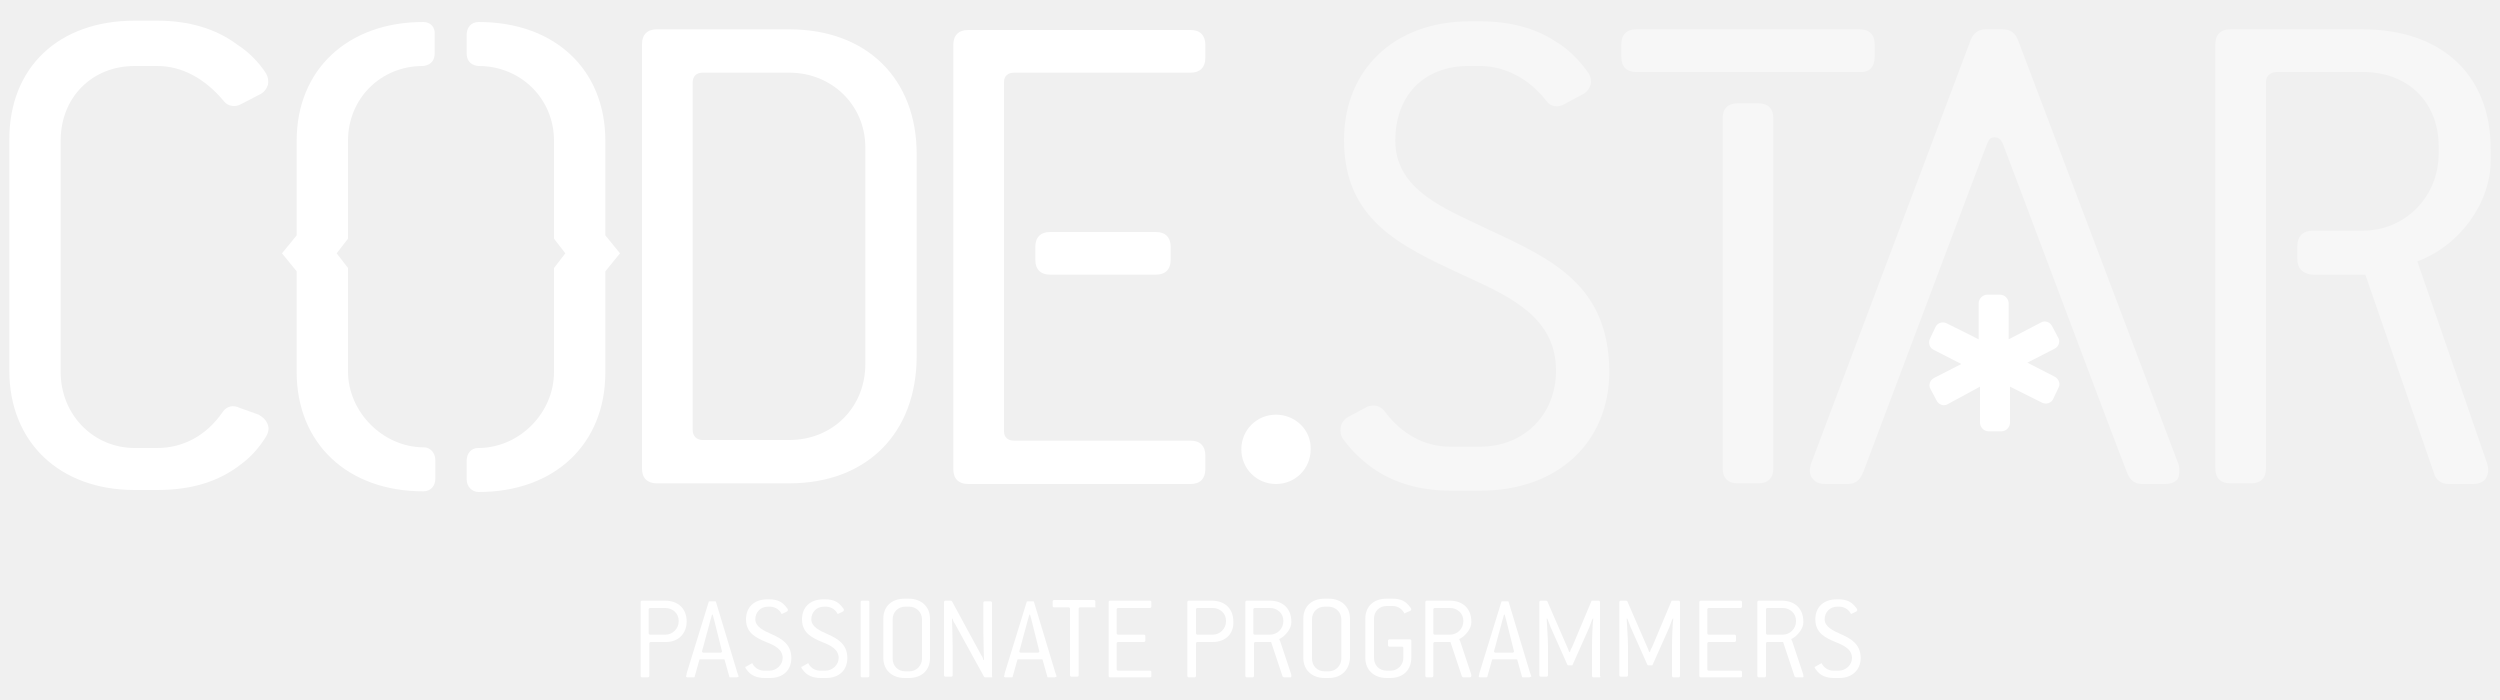
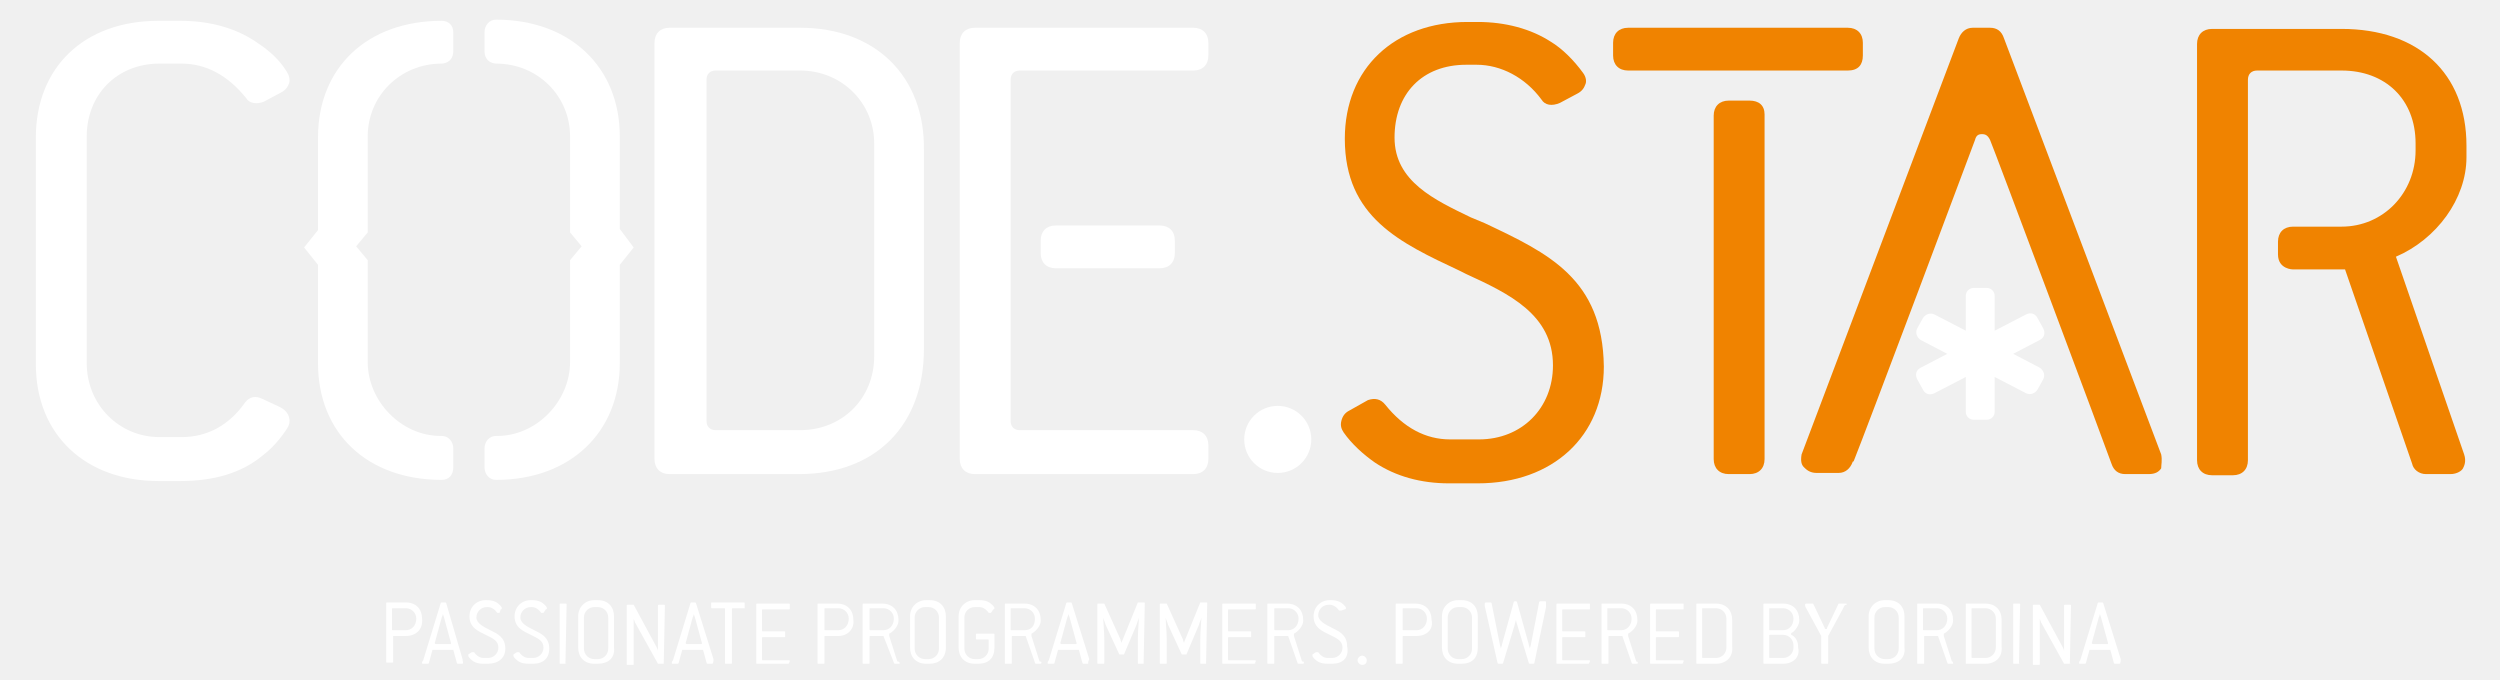
- <svg xmlns="http://www.w3.org/2000/svg" version="1.1" id="Layer_1" x="0px" y="0px" viewBox="0 0 375 105" style="enable-background:new 0 0 375 105;" xml:space="preserve">
+ <svg xmlns="http://www.w3.org/2000/svg" version="1.1" id="Layer_1" x="0px" y="0px" viewBox="0 0 216.2 58.8" style="enable-background:new 0 0 216.2 58.8;" xml:space="preserve">
  <style type="text/css">
- 	.st0{fill:#ffffff;}
- 	.st1{opacity:0.45;fill:#ffffff;}
+ 	.st0{fill:#FFFFFF;}
+ 	.st1{fill:#F08300;}
	.st2{opacity:0.45;}
+ 	.st3{fill:#FFFFFF;}
</style>
  <g>
    <g>
-       <path class="st0" d="M99.9,96.3h-2.3c-0.1,0-0.2,0.1-0.2,0.2v4.9c0,0.1-0.1,0.2-0.2,0.2h-0.9c-0.1,0-0.2-0.1-0.2-0.2V90.3    c0-0.1,0.1-0.2,0.2-0.2h3.5c1.9,0,3.2,1.2,3.2,3.1C103,95,101.8,96.3,99.9,96.3z M101.8,93.1c0-1.1-0.9-1.9-2-1.9h-2.3    c-0.1,0-0.2,0.1-0.2,0.2V95c0,0.1,0.1,0.2,0.2,0.2h2.3c1.1,0,2-0.9,2-2V93.1z" />
-       <path class="st0" d="M110.5,101.6h-0.9c-0.1,0-0.2,0-0.2-0.1l-0.7-2.5c0-0.1-0.1-0.1-0.2-0.1h-3.4c-0.1,0-0.2,0-0.2,0.1l-0.7,2.5    c0,0.1-0.1,0.1-0.2,0.1h-0.9c-0.1,0-0.2-0.1-0.2-0.1c0-0.1,0.1-0.3,0.1-0.5l3.3-10.7c0-0.1,0.1-0.1,0.2-0.1h0.7    c0.1,0,0.2,0,0.2,0.1l3.2,10.6c0.1,0.3,0.2,0.5,0.2,0.6C110.7,101.5,110.7,101.6,110.5,101.6z M107.1,92.9c0-0.1-0.2-0.6-0.2-0.7    h-0.1c0,0.1-0.2,0.6-0.2,0.7l-1.3,4.8c0,0.1,0.1,0.2,0.2,0.2h2.6c0.1,0,0.2-0.1,0.2-0.2L107.1,92.9z" />
-       <path class="st0" d="M115.5,101.7h-0.8c-1.2,0-2-0.4-2.5-1c-0.2-0.2-0.4-0.5-0.4-0.6c0-0.1,0-0.1,0.1-0.1l0.7-0.4    c0.1,0,0.1-0.1,0.2-0.1c0.1,0,0.1,0,0.1,0.1c0.4,0.7,1.1,1,1.7,1h0.8c1.1,0,2-0.9,2-1.9c0-1.3-1.2-1.9-2.5-2.4    c-1.4-0.6-3-1.3-3-3.4c0-1.8,1.2-3,3.2-3h0.3c1.2,0,1.9,0.4,2.4,1c0.2,0.2,0.4,0.5,0.4,0.6c0,0.1-0.1,0.1-0.1,0.2l-0.6,0.3    c-0.1,0-0.2,0.1-0.2,0.1c-0.1,0-0.1,0-0.1-0.1c-0.4-0.7-1.1-1-1.7-1h-0.3c-1.1,0-1.9,0.8-1.9,1.9c0,1.1,1.2,1.7,2.6,2.3    c1.3,0.6,2.8,1.4,2.8,3.5C118.7,100.5,117.5,101.7,115.5,101.7z" />
-       <path class="st0" d="M123.9,101.7h-0.8c-1.2,0-2-0.4-2.5-1c-0.2-0.2-0.4-0.5-0.4-0.6c0-0.1,0-0.1,0.1-0.1l0.7-0.4    c0.1,0,0.1-0.1,0.2-0.1s0.1,0,0.1,0.1c0.4,0.7,1.1,1,1.7,1h0.8c1.1,0,2-0.9,2-1.9c0-1.3-1.2-1.9-2.5-2.4c-1.4-0.6-3-1.3-3-3.4    c0-1.8,1.2-3,3.2-3h0.3c1.2,0,1.9,0.4,2.4,1c0.2,0.2,0.4,0.5,0.4,0.6c0,0.1-0.1,0.1-0.1,0.2l-0.6,0.3c-0.1,0-0.2,0.1-0.2,0.1    s-0.1,0-0.1-0.1c-0.4-0.7-1.1-1-1.7-1h-0.3c-1.1,0-1.9,0.8-1.9,1.9c0,1.1,1.2,1.7,2.6,2.3c1.3,0.6,2.8,1.4,2.8,3.5    C127.1,100.5,125.9,101.7,123.9,101.7z" />
-       <path class="st0" d="M130.2,101.6h-0.9c-0.1,0-0.2-0.1-0.2-0.2V90.3c0-0.1,0.1-0.2,0.2-0.2h0.9c0.1,0,0.2,0.1,0.2,0.2v11.1    C130.4,101.5,130.3,101.6,130.2,101.6z" />
-       <path class="st0" d="M136.3,101.7h-0.6c-1.9,0-3.2-1.2-3.2-3v-5.9c0-1.8,1.2-3,3.2-3h0.6c1.9,0,3.2,1.2,3.2,3v5.9    C139.5,100.5,138.3,101.7,136.3,101.7z M138.3,92.9c0-1.1-0.9-1.9-1.9-1.9h-0.6c-1.1,0-1.9,0.8-1.9,1.9v5.9c0,1.1,0.8,1.9,1.9,1.9    h0.6c1.1,0,1.9-0.9,1.9-1.9V92.9z" />
-       <path class="st0" d="M148.7,101.6h-0.9c-0.1,0-0.1,0-0.2-0.1l-4.4-8c-0.1-0.1-0.3-0.5-0.3-0.7l-0.1,0c0,0.4,0.1,2.8,0.1,4.2v4.3    c0,0.1-0.1,0.2-0.2,0.2h-0.9c-0.1,0-0.2-0.1-0.2-0.2V90.3c0-0.1,0.1-0.2,0.2-0.2h0.8c0.1,0,0.1,0,0.2,0.1l4.4,8.1    c0.1,0.1,0.3,0.5,0.3,0.7l0.1,0c0-0.4-0.1-2.8-0.1-4.2v-4.4c0-0.1,0.1-0.2,0.2-0.2h0.9c0.1,0,0.2,0.1,0.2,0.2v11.1    C148.9,101.5,148.9,101.6,148.7,101.6z" />
-       <path class="st0" d="M158.2,101.6h-0.9c-0.1,0-0.2,0-0.2-0.1l-0.7-2.5c0-0.1-0.1-0.1-0.2-0.1h-3.4c-0.1,0-0.2,0-0.2,0.1l-0.7,2.5    c0,0.1-0.1,0.1-0.2,0.1h-0.9c-0.1,0-0.2-0.1-0.2-0.1c0-0.1,0.1-0.3,0.1-0.5l3.3-10.7c0-0.1,0.1-0.1,0.2-0.1h0.7    c0.1,0,0.2,0,0.2,0.1l3.2,10.6c0.1,0.3,0.2,0.5,0.2,0.6C158.4,101.5,158.3,101.6,158.2,101.6z M154.7,92.9c0-0.1-0.2-0.6-0.2-0.7    h-0.1c0,0.1-0.2,0.6-0.2,0.7l-1.3,4.8c0,0.1,0.1,0.2,0.2,0.2h2.6c0.1,0,0.2-0.1,0.2-0.2L154.7,92.9z" />
-       <path class="st0" d="M164.2,91.1H162c-0.1,0-0.2,0.1-0.2,0.2v10c0,0.1-0.1,0.2-0.2,0.2h-0.9c-0.1,0-0.2-0.1-0.2-0.2v-10    c0-0.1-0.1-0.2-0.2-0.2h-2.2c-0.1,0-0.2-0.1-0.2-0.2v-0.7c0-0.1,0.1-0.2,0.2-0.2h6c0.1,0,0.2,0.1,0.2,0.2V91    C164.4,91.1,164.4,91.1,164.2,91.1z" />
-       <path class="st0" d="M172.5,101.6h-6c-0.1,0-0.2-0.1-0.2-0.2V90.3c0-0.1,0.1-0.2,0.2-0.2h6c0.1,0,0.2,0.1,0.2,0.2V91    c0,0.1-0.1,0.2-0.2,0.2h-4.8c-0.1,0-0.2,0.1-0.2,0.2V95c0,0.1,0.1,0.2,0.2,0.2h3.9c0.1,0,0.2,0.1,0.2,0.2v0.7    c0,0.1-0.1,0.2-0.2,0.2h-3.9c-0.1,0-0.2,0.1-0.2,0.2v3.9c0,0.1,0.1,0.2,0.2,0.2h4.8c0.1,0,0.2,0.1,0.2,0.2v0.7    C172.7,101.5,172.6,101.6,172.5,101.6z" />
-       <path class="st0" d="M181.9,96.3h-2.3c-0.1,0-0.2,0.1-0.2,0.2v4.9c0,0.1-0.1,0.2-0.2,0.2h-0.9c-0.1,0-0.2-0.1-0.2-0.2V90.3    c0-0.1,0.1-0.2,0.2-0.2h3.5c1.9,0,3.2,1.2,3.2,3.1C185.1,95,183.9,96.3,181.9,96.3z M183.9,93.1c0-1.1-0.9-1.9-2-1.9h-2.3    c-0.1,0-0.2,0.1-0.2,0.2V95c0,0.1,0.1,0.2,0.2,0.2h2.3c1.1,0,2-0.9,2-2V93.1z" />
-       <path class="st0" d="M193.6,101.6h-1c-0.1,0-0.1-0.1-0.2-0.1l-1.7-5.1c0-0.1-0.1-0.1-0.1-0.1h-2.3c-0.1,0-0.2,0.1-0.2,0.2v4.9    c0,0.1-0.1,0.2-0.2,0.2H187c-0.1,0-0.2-0.1-0.2-0.2V90.3c0-0.1,0.1-0.2,0.2-0.2h3.5c1.9,0,3.2,1.2,3.2,3.1v0.2    c0,0.9-0.9,2-1.7,2.4c-0.1,0-0.1,0.1-0.1,0.1c0,0.1,0,0.1,0.1,0.2l1.6,4.8c0.1,0.2,0.1,0.4,0.1,0.5    C193.7,101.5,193.7,101.6,193.6,101.6z M192.5,93.1c0-1.1-0.9-1.9-2-1.9h-2.3c-0.1,0-0.2,0.1-0.2,0.2V95c0,0.1,0.1,0.2,0.2,0.2    h2.3c1.1,0,2-0.9,2-2V93.1z" />
-       <path class="st0" d="M199.3,101.7h-0.6c-1.9,0-3.2-1.2-3.2-3v-5.9c0-1.8,1.2-3,3.2-3h0.6c1.9,0,3.2,1.2,3.2,3v5.9    C202.4,100.5,201.2,101.7,199.3,101.7z M201.2,92.9c0-1.1-0.9-1.9-1.9-1.9h-0.6c-1.1,0-1.9,0.8-1.9,1.9v5.9c0,1.1,0.8,1.9,1.9,1.9    h0.6c1.1,0,1.9-0.9,1.9-1.9V92.9z" />
-       <path class="st0" d="M208.5,101.7H208c-1.9,0-3.2-1.2-3.2-3v-5.9c0-1.8,1.2-3,3.2-3h0.9c1.2,0,1.9,0.4,2.4,1    c0.2,0.2,0.4,0.5,0.4,0.6c0,0.1-0.1,0.1-0.1,0.2l-0.7,0.3c-0.1,0-0.1,0.1-0.2,0.1c-0.1,0-0.1,0-0.1-0.1c-0.4-0.7-1.1-1-1.7-1H208    c-1.1,0-1.9,0.8-1.9,1.9v5.9c0,1.1,0.8,1.9,1.9,1.9h0.6c1.1,0,1.9-0.9,1.9-1.9v-1.5c0-0.1-0.1-0.2-0.2-0.2h-1.9    c-0.1,0-0.2-0.1-0.2-0.2v-0.7c0-0.1,0.1-0.2,0.2-0.2h3.1c0.1,0,0.2,0.1,0.2,0.2v2.5C211.7,100.5,210.5,101.7,208.5,101.7z" />
-       <path class="st0" d="M220.5,101.6h-1c-0.1,0-0.1-0.1-0.2-0.1l-1.7-5.1c0-0.1-0.1-0.1-0.1-0.1h-2.3c-0.1,0-0.2,0.1-0.2,0.2v4.9    c0,0.1-0.1,0.2-0.2,0.2H214c-0.1,0-0.2-0.1-0.2-0.2V90.3c0-0.1,0.1-0.2,0.2-0.2h3.5c1.9,0,3.2,1.2,3.2,3.1v0.2    c0,0.9-0.9,2-1.7,2.4c-0.1,0-0.1,0.1-0.1,0.1c0,0.1,0,0.1,0.1,0.2l1.6,4.8c0.1,0.2,0.1,0.4,0.1,0.5    C220.7,101.5,220.6,101.6,220.5,101.6z M219.5,93.1c0-1.1-0.9-1.9-2-1.9h-2.3c-0.1,0-0.2,0.1-0.2,0.2V95c0,0.1,0.1,0.2,0.2,0.2    h2.3c1.1,0,2-0.9,2-2V93.1z" />
-       <path class="st0" d="M229.4,101.6h-0.9c-0.1,0-0.2,0-0.2-0.1l-0.7-2.5c0-0.1-0.1-0.1-0.2-0.1h-3.4c-0.1,0-0.2,0-0.2,0.1l-0.7,2.5    c0,0.1-0.1,0.1-0.2,0.1h-0.9c-0.1,0-0.2-0.1-0.2-0.1c0-0.1,0.1-0.3,0.1-0.5l3.3-10.7c0-0.1,0.1-0.1,0.2-0.1h0.7    c0.1,0,0.2,0,0.2,0.1l3.2,10.6c0.1,0.3,0.2,0.5,0.2,0.6C229.6,101.5,229.5,101.6,229.4,101.6z M225.9,92.9c0-0.1-0.2-0.6-0.2-0.7    h-0.1c0,0.1-0.2,0.6-0.2,0.7l-1.3,4.8c0,0.1,0.1,0.2,0.2,0.2h2.6c0.1,0,0.2-0.1,0.2-0.2L225.9,92.9z" />
-       <path class="st0" d="M239.9,101.6h-0.9c-0.1,0-0.2-0.1-0.2-0.2V97c0-1.4,0.1-3.8,0.2-4.2l-0.1,0c-0.1,0.1-0.4,1.1-0.5,1.3    l-2.5,5.6c0,0.1-0.1,0.1-0.2,0.1h-0.4c-0.1,0-0.1,0-0.2-0.1l-2.5-5.6c-0.1-0.2-0.4-1.1-0.5-1.3l-0.1,0c0,0.4,0.2,2.8,0.2,4.2v4.3    c0,0.1-0.1,0.2-0.2,0.2h-0.9c-0.1,0-0.2-0.1-0.2-0.2V90.3c0-0.1,0.1-0.2,0.2-0.2h0.8c0.1,0,0.1,0,0.2,0.1l3,6.9    c0.1,0.1,0.2,0.6,0.3,0.7h0.1c0-0.1,0.2-0.6,0.3-0.7l2.9-6.9c0-0.1,0.1-0.1,0.2-0.1h0.9c0.1,0,0.2,0.1,0.2,0.2v11.1    C240.1,101.5,240.1,101.6,239.9,101.6z" />
-       <path class="st0" d="M251.8,101.6H251c-0.1,0-0.2-0.1-0.2-0.2V97c0-1.4,0.1-3.8,0.2-4.2l-0.1,0c-0.1,0.1-0.4,1.1-0.5,1.3l-2.5,5.6    c0,0.1-0.1,0.1-0.2,0.1h-0.4c-0.1,0-0.1,0-0.2-0.1l-2.5-5.6c-0.1-0.2-0.4-1.1-0.5-1.3l-0.1,0c0,0.4,0.2,2.8,0.2,4.2v4.3    c0,0.1-0.1,0.2-0.2,0.2h-0.9c-0.1,0-0.2-0.1-0.2-0.2V90.3c0-0.1,0.1-0.2,0.2-0.2h0.8c0.1,0,0.1,0,0.2,0.1l3,6.9    c0.1,0.1,0.2,0.6,0.3,0.7h0.1c0-0.1,0.2-0.6,0.3-0.7l2.9-6.9c0-0.1,0.1-0.1,0.2-0.1h0.9c0.1,0,0.2,0.1,0.2,0.2v11.1    C252,101.5,251.9,101.6,251.8,101.6z" />
-       <path class="st0" d="M261.1,101.6h-6c-0.1,0-0.2-0.1-0.2-0.2V90.3c0-0.1,0.1-0.2,0.2-0.2h6c0.1,0,0.2,0.1,0.2,0.2V91    c0,0.1-0.1,0.2-0.2,0.2h-4.8c-0.1,0-0.2,0.1-0.2,0.2V95c0,0.1,0.1,0.2,0.2,0.2h3.9c0.1,0,0.2,0.1,0.2,0.2v0.7    c0,0.1-0.1,0.2-0.2,0.2h-3.9c-0.1,0-0.2,0.1-0.2,0.2v3.9c0,0.1,0.1,0.2,0.2,0.2h4.8c0.1,0,0.2,0.1,0.2,0.2v0.7    C261.3,101.5,261.2,101.6,261.1,101.6z" />
-       <path class="st0" d="M270.4,101.6h-1c-0.1,0-0.1-0.1-0.2-0.1l-1.7-5.1c0-0.1-0.1-0.1-0.1-0.1h-2.3c-0.1,0-0.2,0.1-0.2,0.2v4.9    c0,0.1-0.1,0.2-0.2,0.2h-0.9c-0.1,0-0.2-0.1-0.2-0.2V90.3c0-0.1,0.1-0.2,0.2-0.2h3.5c1.9,0,3.2,1.2,3.2,3.1v0.2    c0,0.9-0.9,2-1.7,2.4c-0.1,0-0.1,0.1-0.1,0.1c0,0.1,0,0.1,0.1,0.2l1.6,4.8c0.1,0.2,0.1,0.4,0.1,0.5    C270.6,101.5,270.5,101.6,270.4,101.6z M269.4,93.1c0-1.1-0.9-1.9-2-1.9h-2.3c-0.1,0-0.2,0.1-0.2,0.2V95c0,0.1,0.1,0.2,0.2,0.2    h2.3c1.1,0,2-0.9,2-2V93.1z" />
-       <path class="st0" d="M275.9,101.7h-0.8c-1.2,0-2-0.4-2.5-1c-0.2-0.2-0.4-0.5-0.4-0.6c0-0.1,0-0.1,0.1-0.1l0.7-0.4    c0.1,0,0.1-0.1,0.2-0.1s0.1,0,0.1,0.1c0.4,0.7,1.1,1,1.7,1h0.8c1.1,0,2-0.9,2-1.9c0-1.3-1.2-1.9-2.5-2.4c-1.4-0.6-3-1.3-3-3.4    c0-1.8,1.2-3,3.2-3h0.3c1.2,0,1.9,0.4,2.4,1c0.2,0.2,0.4,0.5,0.4,0.6c0,0.1-0.1,0.1-0.1,0.2l-0.6,0.3c-0.1,0-0.2,0.1-0.2,0.1    s-0.1,0-0.1-0.1c-0.4-0.7-1.1-1-1.7-1h-0.3c-1.1,0-1.9,0.8-1.9,1.9c0,1.1,1.2,1.7,2.6,2.3c1.3,0.6,2.8,1.4,2.8,3.5    C279.1,100.5,277.8,101.7,275.9,101.7z" />
+       <circle class="st0" cx="110.5" cy="38" r="2.9" />
+       <path class="st0" d="M176.4,31.8l-2.3-1.2l2.3-1.2c0.4-0.2,0.5-0.6,0.3-1l-0.5-0.9c-0.2-0.4-0.6-0.5-1-0.3l-2.7,1.4v-3    c0-0.4-0.3-0.7-0.7-0.7h-1.1c-0.4,0-0.7,0.3-0.7,0.7v3l-2.7-1.4c-0.4-0.2-0.8,0-1,0.3l-0.5,0.9c-0.2,0.4,0,0.8,0.3,1l2.3,1.2    l-2.3,1.2c-0.4,0.2-0.5,0.6-0.3,1l0.5,0.9c0.2,0.4,0.6,0.5,1,0.3l2.7-1.4v3c0,0.4,0.3,0.7,0.7,0.7h1.1c0.4,0,0.7-0.3,0.7-0.7v-3    l2.7,1.4c0.4,0.2,0.8,0,1-0.3l0.5-0.9C176.9,32.4,176.7,32,176.4,31.8z" />
+       <path class="st0" d="M13.8,5.5h1.9c2.1,0,4,1,5.6,3c0.3,0.5,1,0.5,1.5,0.3L24.3,8c0.4-0.2,0.6-0.5,0.7-0.8c0.1-0.3,0-0.7-0.2-1    c-0.6-1-1.5-1.8-2.4-2.4c-1.8-1.3-4.1-2-6.8-2h-1.9c-6.4,0-10.6,4-10.6,10.1v19.6c0,6.1,4.3,10.1,10.6,10.1h1.9    c2.9,0,5.3-0.7,7.1-2.2c0.8-0.6,1.5-1.4,2.1-2.3c0.2-0.3,0.3-0.6,0.2-1c-0.1-0.4-0.4-0.7-0.8-0.9l-1.5-0.7    c-0.6-0.3-1.1-0.2-1.5,0.3c-1.4,2-3.3,3-5.5,3h-1.9c-3.5,0-6.3-2.8-6.3-6.4V11.8C7.5,8.2,10.1,5.5,13.8,5.5z" />
+       <path class="st1" d="M151.3,8.7h-1.8c-0.8,0-1.3,0.5-1.3,1.3v29.7c0,0.8,0.5,1.3,1.3,1.3h1.8c0.8,0,1.3-0.5,1.3-1.3V9.9    C152.6,9.1,152.1,8.7,151.3,8.7z" />
+       <path class="st1" d="M161.1,4.8V3.7c0-0.8-0.5-1.3-1.3-1.3h-19c-0.8,0-1.3,0.5-1.3,1.3v1.1c0,0.8,0.5,1.3,1.3,1.3h19    C160.7,6.1,161.1,5.6,161.1,4.8z" />
+       <path class="st0" d="M91.3,19.5c-0.8,0-1.3,0.5-1.3,1.3v1.1c0,0.8,0.5,1.3,1.3,1.3h9c0.8,0,1.3-0.5,1.3-1.3v-1.1    c0-0.8-0.5-1.3-1.3-1.3H91.3z" />
+       <path class="st1" d="M128.4,19.3l-1.2-0.5c-3.1-1.5-6.6-3.1-6.6-6.9c0-3.8,2.4-6.3,6.2-6.3h0.9c2.1,0,4.2,1.1,5.6,3    c0.3,0.5,0.9,0.6,1.6,0.3l1.5-0.8c0.4-0.2,0.6-0.5,0.7-0.8c0.1-0.2,0.1-0.6-0.2-1c-0.8-1.1-1.8-2.1-2.8-2.7    c-1.7-1.1-3.9-1.7-6.3-1.7h-0.9c-6.3,0-10.6,4-10.6,10.1c0,6.8,4.8,9,9.9,11.4l0.6,0.3c3.7,1.7,7.5,3.5,7.5,7.9    c0,3.7-2.7,6.4-6.4,6.4h-2.5c-2.1,0-4-1-5.6-3c-0.4-0.5-0.9-0.6-1.5-0.4l-1.6,0.9c-0.4,0.2-0.6,0.5-0.7,0.9c-0.1,0.4,0,0.7,0.2,1    c0.7,1,1.7,1.9,2.7,2.6c1.8,1.2,4,1.8,6.4,1.8h2.5c6.5,0,10.9-4.1,10.9-10.1C138.6,24.1,133.9,21.9,128.4,19.3z" />
+       <path class="st0" d="M69.2,2.4H57.9c-0.8,0-1.3,0.5-1.3,1.3v36c0,0.8,0.5,1.3,1.3,1.3h11.2c6.6,0,10.8-4.2,10.8-10.8V13    C80,6.6,75.7,2.4,69.2,2.4z M75.6,30.8c0,3.7-2.8,6.4-6.4,6.4h-7.3c-0.5,0-0.8-0.3-0.8-0.8V6.9c0-0.5,0.3-0.8,0.8-0.8h7.3    c3.6,0,6.4,2.8,6.4,6.3V30.8z" />
+       <path class="st0" d="M88.2,6.1h15c0.8,0,1.3-0.5,1.3-1.3V3.7c0-0.8-0.5-1.3-1.3-1.3H84.3c-0.8,0-1.3,0.5-1.3,1.3v36    c0,0.8,0.5,1.3,1.3,1.3h18.9c0.8,0,1.3-0.5,1.3-1.3v-1.2c0-0.8-0.5-1.3-1.3-1.3h-15c-0.5,0-0.8-0.3-0.8-0.8V6.9    C87.4,6.4,87.7,6.1,88.2,6.1z" />
+       <path class="st1" d="M213.3,13.6v-1c0-6.3-4.2-10.1-10.8-10.1h-11.2c-0.8,0-1.3,0.5-1.3,1.3v36c0,0.8,0.5,1.3,1.3,1.3h1.8    c0.8,0,1.3-0.5,1.3-1.3V6.9c0-0.5,0.3-0.8,0.8-0.8h7.3c3.8,0,6.4,2.5,6.4,6.3V13c0,3.7-2.8,6.6-6.4,6.6h-4.2    c-0.8,0-1.3,0.5-1.3,1.3v1.1c0,1.3,1.3,1.3,1.3,1.3h4.5l5.8,16.8c0.1,0.5,0.6,0.9,1.2,0.9h2.1c0.6,0,1-0.3,1.1-0.5    c0.1-0.2,0.3-0.6,0.1-1.2l-5.9-17.1C210.7,20.7,213.3,17.2,213.3,13.6z" />
+       <g>
+         <path class="st1" d="M186.9,39.3L186.9,39.3l-13.6-36c-0.2-0.6-0.6-0.9-1.2-0.9h-1.5c-0.6,0-1,0.4-1.2,0.9l-13.6,36l0,0     c-0.1,0.6,0,0.9,0.2,1.1c0.2,0.2,0.5,0.5,1.1,0.5h1.9c0.6,0,1-0.4,1.2-0.9c0,0,0-0.1,0.1-0.1c0.9-2.2,10.4-27.5,10.5-27.8     c0.1-0.4,0.3-0.5,0.6-0.5s0.5,0.1,0.7,0.5c0.2,0.4,10.2,27.1,10.5,28c0.2,0.6,0.6,0.9,1.2,0.9h2c0.6,0,0.9-0.2,1.1-0.5     C186.9,40.2,187,39.8,186.9,39.3z" />
+       </g>
+       <g>
+         <path class="st0" d="M38.2,1.8L38.2,1.8c-6.4,0-10.7,4-10.7,10.1v8l-1.2,1.5l1.2,1.5v8.5c0,6.1,4.3,10.1,10.7,10.1     c0.6,0,1-0.4,1-1.1v-1.6c0-0.6-0.4-1.1-1-1.1h-0.1c-3.4,0-6.3-3-6.3-6.4v-8.8l-1-1.2l1-1.2v-8.3c0-3.5,2.8-6.3,6.4-6.3     c0,0,0,0,0,0c0,0,1,0,1-1.1V2.8C39.2,2.2,38.8,1.8,38.2,1.8z" />
+         <path class="st0" d="M53.6,19.8v-8c0-6-4.3-10.1-10.7-10.1h0c-0.6,0-1,0.5-1,1.1v1.6c0,1.1,1,1.1,1,1.1c0,0,0,0,0,0     c3.6,0,6.4,2.8,6.4,6.3v8.3l1,1.2l-1,1.2v8.8c0,3.4-2.9,6.4-6.3,6.4h-0.1c-0.6,0-1,0.5-1,1.1v1.6c0,0.6,0.4,1.1,1,1.1     c6.4,0,10.7-4.1,10.7-10.1v-8.5l1.2-1.5L53.6,19.8z" />
+       </g>
    </g>
    <g>
-       <path class="st0" d="M191.4,62.2c-2.9,0-5.2,2.3-5.2,5.2c0,2.9,2.3,5.2,5.2,5.2s5.2-2.3,5.2-5.2C196.7,64.5,194.3,62.2,191.4,62.2    z" />
-       <path class="st0" d="M308.2,56.5l-4.1-2.1l4.1-2.1c0.6-0.3,0.9-1.1,0.5-1.7l-0.9-1.7c-0.3-0.6-1.1-0.9-1.7-0.5l-4.8,2.5v-5.4    c0-0.7-0.6-1.3-1.3-1.3h-1.9c-0.7,0-1.3,0.6-1.3,1.3v5.4l-4.8-2.4c-0.6-0.3-1.4-0.1-1.7,0.6l-0.8,1.7c-0.3,0.6-0.1,1.4,0.6,1.7    l4.1,2.1l-4.1,2.1c-0.6,0.3-0.9,1.1-0.5,1.7l0.9,1.7c0.3,0.6,1.1,0.9,1.7,0.5L297,58v5.4c0,0.7,0.6,1.3,1.3,1.3h1.9    c0.7,0,1.3-0.6,1.3-1.3V58l4.8,2.4c0.6,0.3,1.4,0.1,1.7-0.6l0.8-1.7C309.1,57.6,308.8,56.8,308.2,56.5z" />
-       <path class="st0" d="M20.2,9.9h3.4c3.6,0,7.1,1.8,10,5.3c0.6,0.8,1.8,0.9,2.6,0.4l2.7-1.4c0.7-0.3,1.1-0.9,1.3-1.5    c0.1-0.6,0-1.2-0.3-1.7c-1.1-1.7-2.6-3.2-4.3-4.3c-3.2-2.4-7.3-3.6-12-3.6h-3.4c-11.4,0-18.8,7-18.8,17.8v34.7    c0,10.7,7.5,17.9,18.8,17.9h3.4c5.2,0,9.3-1.3,12.6-3.9c1.5-1.1,2.7-2.5,3.7-4.1c0.3-0.5,0.5-1.1,0.3-1.7    c-0.2-0.7-0.7-1.2-1.4-1.6L36,61.2c-1-0.5-2-0.3-2.6,0.6c-2.4,3.5-5.9,5.4-9.8,5.4h-3.4c-6.2,0-11.1-5-11.1-11.4V21.1    C9.1,14.6,13.8,9.9,20.2,9.9z" />
-       <path class="st1" d="M263.8,15.5h-3.2c-1.4,0-2.2,0.8-2.2,2.2v52.6c0,1.4,0.8,2.2,2.2,2.2h3.2c1.4,0,2.2-0.8,2.2-2.2V17.7    C266,16.3,265.2,15.5,263.8,15.5z" />
-       <path class="st1" d="M281.2,8.6v-2c0-1.4-0.8-2.2-2.2-2.2h-33.6c-1.4,0-2.2,0.8-2.2,2.2v2c0,1.4,0.8,2.2,2.2,2.2H279    C280.4,10.9,281.2,10,281.2,8.6z" />
-       <path class="st0" d="M157.5,34.8c-1.4,0-2.2,0.8-2.2,2.2v2c0,1.4,0.8,2.2,2.2,2.2h15.9c1.4,0,2.2-0.8,2.2-2.2v-2    c0-1.4-0.8-2.2-2.2-2.2H157.5z" />
-       <path class="st1" d="M223.2,34.4l-2.1-1c-5.5-2.6-11.8-5.5-11.8-12.3c0-6.8,4.3-11.2,11-11.2h1.7c3.8,0,7.5,2,10,5.3    c0.6,0.8,1.7,1,2.7,0.4l2.6-1.4c0.7-0.3,1.1-0.9,1.3-1.5c0.1-0.4,0.1-1-0.3-1.7c-1.4-2-3.1-3.7-5-4.8c-3-2-6.9-3-11.2-3h-1.7    c-11.2,0-18.8,7.2-18.8,17.8c0,12,8.5,15.9,17.5,20.1l1.1,0.5c6.5,3,13.2,6.1,13.2,14c0,6.6-4.8,11.4-11.4,11.4h-4.5    c-3.7,0-7.2-1.8-9.8-5.3c-0.6-0.8-1.6-1.1-2.6-0.7l-2.8,1.5c-0.6,0.3-1.1,0.9-1.2,1.6c-0.1,0.6,0,1.3,0.4,1.8    c1.3,1.8,2.9,3.3,4.8,4.6c3.2,2.1,7,3.1,11.3,3.1h4.5c11.5,0,19.3-7.2,19.3-17.9C241.3,42.8,232.9,38.9,223.2,34.4z" />
-       <path class="st0" d="M118.4,4.4H98.5c-1.4,0-2.2,0.8-2.2,2.2v63.7c0,1.4,0.8,2.2,2.2,2.2h19.9c11.6,0,19.1-7.5,19.1-19.1V23.1    C137.5,11.8,130,4.4,118.4,4.4z M129.8,54.6c0,6.5-4.9,11.4-11.4,11.4h-13c-0.9,0-1.5-0.6-1.5-1.5V12.4c0-0.9,0.5-1.5,1.5-1.5h13    c6.4,0,11.4,4.9,11.4,11.2V54.6z" />
-       <path class="st0" d="M152.1,10.9h26.5c1.4,0,2.2-0.8,2.2-2.2v-2c0-1.4-0.8-2.2-2.2-2.2h-33.4c-1.4,0-2.2,0.8-2.2,2.2v63.7    c0,1.4,0.8,2.2,2.2,2.2h33.4c1.4,0,2.2-0.8,2.2-2.2v-2.1c0-1.4-0.8-2.2-2.2-2.2h-26.5c-0.9,0-1.5-0.5-1.5-1.4V12.3    C150.6,11.4,151.2,10.9,152.1,10.9z" />
-       <path class="st1" d="M373.6,24.1v-1.8c0-11.1-7.4-17.9-19.2-17.9h-19.9c-1.4,0-2.2,0.8-2.2,2.2v63.7c0,1.4,0.8,2.2,2.2,2.2h3.2    c1.4,0,2.2-0.8,2.2-2.2v-58c0-0.9,0.6-1.4,1.5-1.5h13c6.8,0,11.4,4.5,11.4,11.2v1c0,6.5-5,11.6-11.4,11.6h-7.5    c-1.4,0-2.3,0.8-2.3,2.3v2c0,2.3,2.3,2.3,2.3,2.3h7.9L365.1,71c0.2,0.9,1.1,1.6,2.1,1.6h3.8c1.1,0,1.7-0.5,1.9-0.9    c0.2-0.3,0.5-1,0.2-2.1l-10.5-30.4C368.9,36.9,373.6,30.5,373.6,24.1z" />
-       <g class="st2">
-         <path class="st0" d="M326.8,69.7L326.8,69.7L302.7,6c-0.4-1-1.1-1.6-2.2-1.6h-2.7c-1.1,0-1.8,0.6-2.2,1.6l-24,63.7l0,0.1     c-0.3,1,0,1.7,0.3,2c0.3,0.4,0.8,0.8,1.9,0.8h3.4c1.1,0,1.8-0.6,2.2-1.6c0,0,0-0.1,0.1-0.2c1.5-3.9,18.3-48.7,18.6-49.3     c0.3-0.7,0.5-0.9,1.1-0.9c0.6,0,0.9,0.3,1.2,0.9c0.3,0.7,18,47.9,18.7,49.5c0.4,1,1.1,1.6,2.2,1.6h3.5c1,0,1.6-0.4,1.9-0.8     C326.9,71.3,327,70.6,326.8,69.7z" />
-       </g>
      <g>
-         <path id="paren1" class="st0" d="M63.5,3.3L63.5,3.3c-11.4,0-19,7.2-19,17.8v14.2L42.3,38l2.2,2.7v15.1c0,10.7,7.6,17.9,19,17.9     c1.1,0,1.8-0.8,1.8-1.9v-2.8c0-1.1-0.8-1.9-1.7-1.9h-0.2c-6-0.1-11.2-5.3-11.2-11.4V40.2L50.5,38l1.7-2.2V21.1     c0-6.3,4.9-11.2,11.2-11.2c0,0,0,0,0,0s1.8,0,1.8-1.9V5.2C65.3,4.1,64.6,3.3,63.5,3.3z" />
-         <path id="paren2" class="st0" d="M90.8,35.3V21.1c0-10.7-7.6-17.8-19-17.8h0c-1.1,0-1.8,0.8-1.8,1.9V8c0,1.9,1.8,1.9,1.8,1.9c0,0,0,0,0,0     c6.3,0,11.3,4.9,11.3,11.2v14.7l1.7,2.2l-1.7,2.2v15.6c0,6.1-5.1,11.3-11.2,11.4h-0.2c-1,0-1.7,0.8-1.7,1.9v2.8     c0,1.1,0.8,1.9,1.8,1.9c11.4,0,19-7.2,19-17.9V40.7L93,38L90.8,35.3z" />
+         <path class="st3" d="M35.1,55h-1.1C34,55,34,55,34,55v2.2c0,0.1,0,0.1-0.1,0.1h-0.4c-0.1,0-0.1,0-0.1-0.1v-5c0-0.1,0-0.1,0.1-0.1     h1.6c0.9,0,1.4,0.6,1.4,1.4C36.6,54.4,36,55,35.1,55z M36,53.5c0-0.5-0.4-0.9-0.9-0.9h-1.1c-0.1,0-0.1,0-0.1,0.1v1.7     c0,0.1,0,0.1,0.1,0.1h1.1C35.6,54.5,36,54.1,36,53.5L36,53.5z" />
+         <path class="st3" d="M40,57.4h-0.4c0,0-0.1,0-0.1-0.1l-0.3-1.1c0,0,0,0-0.1,0h-1.6c0,0-0.1,0-0.1,0l-0.3,1.1c0,0,0,0.1-0.1,0.1     h-0.4c-0.1,0-0.1,0-0.1-0.1c0,0,0-0.1,0.1-0.2l1.5-4.9c0,0,0-0.1,0.1-0.1h0.3c0,0,0.1,0,0.1,0.1L40,57C40,57.2,40.1,57.3,40,57.4     C40.1,57.3,40,57.4,40,57.4z M38.4,53.4c0,0-0.1-0.3-0.1-0.3h0c0,0.1-0.1,0.3-0.1,0.3l-0.6,2.2c0,0,0,0.1,0.1,0.1h1.2     c0.1,0,0.1,0,0.1-0.1L38.4,53.4z" />
+         <path class="st3" d="M42.2,57.4h-0.4c-0.6,0-0.9-0.2-1.1-0.4c-0.1-0.1-0.2-0.2-0.2-0.3c0,0,0,0,0-0.1l0.3-0.2c0,0,0,0,0.1,0     c0,0,0,0,0.1,0c0.2,0.3,0.5,0.5,0.8,0.5h0.4c0.5,0,0.9-0.4,0.9-0.9c0-0.6-0.5-0.8-1.1-1.1c-0.6-0.3-1.4-0.6-1.4-1.6     c0-0.8,0.6-1.4,1.4-1.4h0.1c0.6,0,0.9,0.2,1.1,0.4c0.1,0.1,0.2,0.2,0.2,0.3c0,0,0,0.1-0.1,0.1L43.2,53c0,0-0.1,0-0.1,0     c0,0,0,0-0.1,0c-0.2-0.3-0.5-0.5-0.8-0.5h-0.1c-0.5,0-0.9,0.4-0.9,0.9c0,0.5,0.6,0.8,1.2,1.1c0.6,0.3,1.3,0.6,1.3,1.6     C43.7,56.9,43.1,57.4,42.2,57.4z" />
+         <path class="st3" d="M46.1,57.4h-0.4c-0.6,0-0.9-0.2-1.1-0.4c-0.1-0.1-0.2-0.2-0.2-0.3c0,0,0,0,0-0.1l0.3-0.2c0,0,0,0,0.1,0     c0,0,0,0,0.1,0c0.2,0.3,0.5,0.5,0.8,0.5h0.4c0.5,0,0.9-0.4,0.9-0.9c0-0.6-0.5-0.8-1.1-1.1c-0.6-0.3-1.4-0.6-1.4-1.6     c0-0.8,0.6-1.4,1.4-1.4h0.1c0.6,0,0.9,0.2,1.1,0.4c0.1,0.1,0.2,0.2,0.2,0.3c0,0,0,0.1-0.1,0.1L47,53c0,0-0.1,0-0.1,0     c0,0,0,0-0.1,0c-0.2-0.3-0.5-0.5-0.8-0.5h-0.1c-0.5,0-0.9,0.4-0.9,0.9c0,0.5,0.6,0.8,1.2,1.1c0.6,0.3,1.3,0.6,1.3,1.6     C47.5,56.9,47,57.4,46.1,57.4z" />
+         <path class="st3" d="M48.9,57.4h-0.4c-0.1,0-0.1,0-0.1-0.1v-5c0-0.1,0-0.1,0.1-0.1h0.4c0.1,0,0.1,0,0.1,0.1L48.9,57.4     C49,57.3,49,57.4,48.9,57.4z" />
+         <path class="st3" d="M51.7,57.4h-0.3c-0.9,0-1.4-0.6-1.4-1.4v-2.7c0-0.8,0.6-1.4,1.4-1.4h0.3c0.9,0,1.4,0.6,1.4,1.4v2.7     C53.2,56.9,52.6,57.4,51.7,57.4z M52.6,53.4c0-0.5-0.4-0.9-0.9-0.9h-0.3c-0.5,0-0.9,0.4-0.9,0.9v2.7c0,0.5,0.4,0.9,0.9,0.9h0.3     c0.5,0,0.9-0.4,0.9-0.9V53.4z" />
+         <path class="st3" d="M57.4,57.4H57c0,0-0.1,0-0.1,0l-2-3.6c0-0.1-0.1-0.2-0.1-0.3l0,0c0,0.2,0,1.3,0,1.9v2c0,0.1,0,0.1-0.1,0.1     h-0.4c-0.1,0-0.1,0-0.1-0.1v-5c0-0.1,0-0.1,0.1-0.1h0.4c0,0,0.1,0,0.1,0l2,3.7c0,0,0.1,0.2,0.1,0.3l0,0c0-0.2,0-1.3,0-1.9v-2     c0-0.1,0-0.1,0.1-0.1h0.4c0.1,0,0.1,0,0.1,0.1L57.4,57.4C57.4,57.3,57.4,57.4,57.4,57.4z" />
+         <path class="st3" d="M61.6,57.4h-0.4c0,0-0.1,0-0.1-0.1l-0.3-1.1c0,0,0,0-0.1,0h-1.6c0,0-0.1,0-0.1,0l-0.3,1.1c0,0,0,0.1-0.1,0.1     h-0.4c-0.1,0-0.1,0-0.1-0.1c0,0,0-0.1,0.1-0.2l1.5-4.9c0,0,0-0.1,0.1-0.1h0.3c0,0,0.1,0,0.1,0.1l1.5,4.8     C61.7,57.2,61.7,57.3,61.6,57.4C61.7,57.3,61.7,57.4,61.6,57.4z M60.1,53.4c0,0-0.1-0.3-0.1-0.3h0c0,0.1-0.1,0.3-0.1,0.3     l-0.6,2.2c0,0,0,0.1,0.1,0.1h1.2c0.1,0,0.1,0,0.1-0.1L60.1,53.4z" />
+         <path class="st3" d="M64.4,52.6h-1c-0.1,0-0.1,0-0.1,0.1v4.6c0,0.1,0,0.1-0.1,0.1h-0.4c-0.1,0-0.1,0-0.1-0.1v-4.6     c0-0.1,0-0.1-0.1-0.1h-1c-0.1,0-0.1,0-0.1-0.1v-0.3c0-0.1,0-0.1,0.1-0.1h2.7c0.1,0,0.1,0,0.1,0.1L64.4,52.6     C64.5,52.6,64.5,52.6,64.4,52.6z" />
+         <path class="st3" d="M68.2,57.4h-2.7c-0.1,0-0.1,0-0.1-0.1v-5c0-0.1,0-0.1,0.1-0.1h2.7c0.1,0,0.1,0,0.1,0.1v0.3     c0,0.1,0,0.1-0.1,0.1H66c-0.1,0-0.1,0-0.1,0.1v1.7c0,0.1,0,0.1,0.1,0.1h1.8c0.1,0,0.1,0,0.1,0.1v0.3c0,0.1,0,0.1-0.1,0.1H66     c-0.1,0-0.1,0-0.1,0.1v1.8c0,0.1,0,0.1,0.1,0.1h2.2c0.1,0,0.1,0,0.1,0.1L68.2,57.4C68.3,57.3,68.2,57.4,68.2,57.4z" />
+         <path class="st3" d="M72.5,55h-1.1c-0.1,0-0.1,0-0.1,0.1v2.2c0,0.1,0,0.1-0.1,0.1h-0.4c-0.1,0-0.1,0-0.1-0.1v-5     c0-0.1,0-0.1,0.1-0.1h1.6c0.9,0,1.4,0.6,1.4,1.4C73.9,54.4,73.3,55,72.5,55z M73.4,53.5c0-0.5-0.4-0.9-0.9-0.9h-1.1     c-0.1,0-0.1,0-0.1,0.1v1.7c0,0.1,0,0.1,0.1,0.1h1.1C73,54.5,73.4,54.1,73.4,53.5L73.4,53.5z" />
+         <path class="st3" d="M77.8,57.4h-0.4c0,0-0.1,0-0.1-0.1L76.4,55c0,0,0,0-0.1,0h-1c-0.1,0-0.1,0-0.1,0.1v2.2c0,0.1,0,0.1-0.1,0.1     h-0.4c-0.1,0-0.1,0-0.1-0.1v-5c0-0.1,0-0.1,0.1-0.1h1.6c0.9,0,1.4,0.6,1.4,1.4v0.1c0,0.4-0.4,0.9-0.8,1.1c0,0,0,0,0,0.1     s0,0.1,0,0.1l0.7,2.2C77.8,57.2,77.8,57.3,77.8,57.4C77.8,57.3,77.8,57.4,77.8,57.4z M77.3,53.5c0-0.5-0.4-0.9-0.9-0.9h-1.1     c-0.1,0-0.1,0-0.1,0.1v1.7c0,0.1,0,0.1,0.1,0.1h1.1C76.9,54.5,77.3,54.1,77.3,53.5L77.3,53.5z" />
+         <path class="st3" d="M80.4,57.4h-0.3c-0.9,0-1.4-0.6-1.4-1.4v-2.7c0-0.8,0.6-1.4,1.4-1.4h0.3c0.9,0,1.4,0.6,1.4,1.4v2.7     C81.8,56.9,81.2,57.4,80.4,57.4z M81.2,53.4c0-0.5-0.4-0.9-0.9-0.9h-0.3c-0.5,0-0.9,0.4-0.9,0.9v2.7c0,0.5,0.4,0.9,0.9,0.9h0.3     c0.5,0,0.9-0.4,0.9-0.9V53.4z" />
+         <path class="st3" d="M84.6,57.4h-0.3c-0.9,0-1.4-0.6-1.4-1.4v-2.7c0-0.8,0.6-1.4,1.4-1.4h0.4c0.6,0,0.9,0.2,1.1,0.4     c0.1,0.1,0.2,0.2,0.2,0.3c0,0,0,0.1-0.1,0.1L85.7,53c0,0-0.1,0-0.1,0c0,0,0,0-0.1,0c-0.2-0.3-0.5-0.5-0.8-0.5h-0.4     c-0.5,0-0.9,0.4-0.9,0.9v2.7c0,0.5,0.4,0.9,0.9,0.9h0.3c0.5,0,0.9-0.4,0.9-0.9v-0.7c0-0.1,0-0.1-0.1-0.1h-0.9     c-0.1,0-0.1,0-0.1-0.1v-0.3c0-0.1,0-0.1,0.1-0.1h1.4c0.1,0,0.1,0,0.1,0.1v1.1C86,56.9,85.5,57.4,84.6,57.4z" />
+         <path class="st3" d="M90,57.4h-0.4c0,0-0.1,0-0.1-0.1L88.7,55c0,0,0,0-0.1,0h-1c-0.1,0-0.1,0-0.1,0.1v2.2c0,0.1,0,0.1-0.1,0.1H87     c-0.1,0-0.1,0-0.1-0.1v-5c0-0.1,0-0.1,0.1-0.1h1.6c0.9,0,1.4,0.6,1.4,1.4v0.1c0,0.4-0.4,0.9-0.8,1.1c0,0,0,0,0,0.1s0,0.1,0,0.1     l0.7,2.2C90.1,57.2,90.1,57.3,90,57.4C90.1,57.3,90.1,57.4,90,57.4z M89.5,53.5c0-0.5-0.4-0.9-0.9-0.9h-1.1c-0.1,0-0.1,0-0.1,0.1     v1.7c0,0.1,0,0.1,0.1,0.1h1.1C89.2,54.5,89.5,54.1,89.5,53.5L89.5,53.5z" />
+         <path class="st3" d="M94.1,57.4h-0.4c0,0-0.1,0-0.1-0.1l-0.3-1.1c0,0,0,0-0.1,0h-1.6c0,0-0.1,0-0.1,0l-0.3,1.1c0,0,0,0.1-0.1,0.1     h-0.4c-0.1,0-0.1,0-0.1-0.1c0,0,0-0.1,0.1-0.2l1.5-4.9c0,0,0-0.1,0.1-0.1h0.3c0,0,0.1,0,0.1,0.1l1.5,4.8     C94.1,57.2,94.1,57.3,94.1,57.4C94.1,57.3,94.1,57.4,94.1,57.4z M92.5,53.4c0,0-0.1-0.3-0.1-0.3h0c0,0.1-0.1,0.3-0.1,0.3     l-0.6,2.2c0,0,0,0.1,0.1,0.1H93c0.1,0,0.1,0,0.1-0.1L92.5,53.4z" />
+         <path class="st3" d="M98.9,57.4h-0.4c-0.1,0-0.1,0-0.1-0.1v-2c0-0.7,0.1-1.7,0.1-1.9l0,0c0,0.1-0.2,0.5-0.2,0.6l-1.1,2.6     c0,0,0,0-0.1,0h-0.2c0,0-0.1,0-0.1,0L95.6,54c0-0.1-0.2-0.5-0.2-0.6l0,0c0,0.2,0.1,1.3,0.1,1.9v2c0,0.1,0,0.1-0.1,0.1H95     c-0.1,0-0.1,0-0.1-0.1v-5c0-0.1,0-0.1,0.1-0.1h0.4c0,0,0.1,0,0.1,0l1.4,3.1c0,0.1,0.1,0.3,0.1,0.3h0c0-0.1,0.1-0.3,0.1-0.3     l1.3-3.2c0,0,0,0,0.1,0h0.4c0.1,0,0.1,0,0.1,0.1L98.9,57.4C99,57.3,98.9,57.4,98.9,57.4z" />
+         <path class="st3" d="M104.3,57.4h-0.4c-0.1,0-0.1,0-0.1-0.1v-2c0-0.7,0.1-1.7,0.1-1.9l0,0c0,0.1-0.2,0.5-0.2,0.6l-1.1,2.6     c0,0,0,0-0.1,0h-0.2c0,0-0.1,0-0.1,0L101,54c0-0.1-0.2-0.5-0.2-0.6l0,0c0,0.2,0.1,1.3,0.1,1.9v2c0,0.1,0,0.1-0.1,0.1h-0.4     c-0.1,0-0.1,0-0.1-0.1v-5c0-0.1,0-0.1,0.1-0.1h0.4c0,0,0.1,0,0.1,0l1.4,3.1c0,0.1,0.1,0.3,0.1,0.3h0c0-0.1,0.1-0.3,0.1-0.3     l1.3-3.2c0,0,0,0,0.1,0h0.4c0.1,0,0.1,0,0.1,0.1L104.3,57.4C104.4,57.3,104.3,57.4,104.3,57.4z" />
+         <path class="st3" d="M108.5,57.4h-2.7c-0.1,0-0.1,0-0.1-0.1v-5c0-0.1,0-0.1,0.1-0.1h2.7c0.1,0,0.1,0,0.1,0.1v0.3     c0,0.1,0,0.1-0.1,0.1h-2.2c-0.1,0-0.1,0-0.1,0.1v1.7c0,0.1,0,0.1,0.1,0.1h1.8c0.1,0,0.1,0,0.1,0.1v0.3c0,0.1,0,0.1-0.1,0.1h-1.8     c-0.1,0-0.1,0-0.1,0.1v1.8c0,0.1,0,0.1,0.1,0.1h2.2c0.1,0,0.1,0,0.1,0.1L108.5,57.4C108.6,57.3,108.6,57.4,108.5,57.4z" />
+         <path class="st3" d="M112.7,57.4h-0.4c0,0-0.1,0-0.1-0.1l-0.8-2.3c0,0,0,0-0.1,0h-1c-0.1,0-0.1,0-0.1,0.1v2.2     c0,0.1,0,0.1-0.1,0.1h-0.4c-0.1,0-0.1,0-0.1-0.1v-5c0-0.1,0-0.1,0.1-0.1h1.6c0.9,0,1.4,0.6,1.4,1.4v0.1c0,0.4-0.4,0.9-0.8,1.1     c0,0,0,0,0,0.1s0,0.1,0,0.1l0.7,2.2C112.8,57.2,112.8,57.3,112.7,57.4C112.8,57.3,112.8,57.4,112.7,57.4z M112.3,53.5     c0-0.5-0.4-0.9-0.9-0.9h-1.1c-0.1,0-0.1,0-0.1,0.1v1.7c0,0.1,0,0.1,0.1,0.1h1.1C111.9,54.5,112.3,54.1,112.3,53.5L112.3,53.5z" />
+         <path class="st3" d="M115.2,57.4h-0.4c-0.6,0-0.9-0.2-1.1-0.4c-0.1-0.1-0.2-0.2-0.2-0.3c0,0,0,0,0-0.1l0.3-0.2c0,0,0,0,0.1,0     c0,0,0,0,0.1,0c0.2,0.3,0.5,0.5,0.8,0.5h0.4c0.5,0,0.9-0.4,0.9-0.9c0-0.6-0.5-0.8-1.1-1.1c-0.6-0.3-1.4-0.6-1.4-1.6     c0-0.8,0.6-1.4,1.4-1.4h0.1c0.6,0,0.9,0.2,1.1,0.4c0.1,0.1,0.2,0.2,0.2,0.3c0,0,0,0.1-0.1,0.1l-0.3,0.1c0,0-0.1,0-0.1,0     c0,0,0,0-0.1,0c-0.2-0.3-0.5-0.5-0.8-0.5h-0.1c-0.5,0-0.9,0.4-0.9,0.9c0,0.5,0.6,0.8,1.2,1.1c0.6,0.3,1.3,0.6,1.3,1.6     C116.7,56.9,116.1,57.4,115.2,57.4z" />
+         <path class="st3" d="M117.8,57.5c-0.2,0-0.4-0.2-0.4-0.4s0.2-0.4,0.4-0.4c0.2,0,0.4,0.2,0.4,0.4     C118.2,57.3,118.1,57.5,117.8,57.5z" />
+         <path class="st3" d="M122.5,55h-1.1c-0.1,0-0.1,0-0.1,0.1v2.2c0,0.1,0,0.1-0.1,0.1h-0.4c-0.1,0-0.1,0-0.1-0.1v-5     c0-0.1,0-0.1,0.1-0.1h1.6c0.9,0,1.4,0.6,1.4,1.4C124,54.4,123.4,55,122.5,55z M123.4,53.5c0-0.5-0.4-0.9-0.9-0.9h-1.1     c-0.1,0-0.1,0-0.1,0.1v1.7c0,0.1,0,0.1,0.1,0.1h1.1C123,54.5,123.4,54.1,123.4,53.5L123.4,53.5z" />
+         <path class="st3" d="M126.4,57.4h-0.3c-0.9,0-1.4-0.6-1.4-1.4v-2.7c0-0.8,0.6-1.4,1.4-1.4h0.3c0.9,0,1.4,0.6,1.4,1.4v2.7     C127.8,56.9,127.3,57.4,126.4,57.4z M127.3,53.4c0-0.5-0.4-0.9-0.9-0.9h-0.3c-0.5,0-0.9,0.4-0.9,0.9v2.7c0,0.5,0.4,0.9,0.9,0.9     h0.3c0.5,0,0.9-0.4,0.9-0.9V53.4z" />
+         <path class="st3" d="M133.7,52.5l-1,4.8c0,0,0,0.1-0.1,0.1h-0.3c0,0-0.1,0-0.1-0.1l-1-3.3c0,0-0.1-0.3-0.1-0.4h0     c0,0.1-0.1,0.3-0.1,0.4l-1,3.3c0,0,0,0.1-0.1,0.1h-0.3c0,0-0.1,0-0.1-0.1l-1.1-4.9c0-0.1,0-0.1,0-0.2c0,0,0-0.1,0.1-0.1h0.4     c0,0,0.1,0,0.1,0.1l0.7,3.5c0,0.1,0.1,0.3,0.1,0.4h0c0-0.1,0.1-0.3,0.1-0.4l1-3.6c0,0,0-0.1,0.1-0.1h0.1c0,0,0.1,0,0.1,0.1l1,3.6     c0,0.1,0.1,0.3,0.1,0.4h0c0-0.1,0.1-0.3,0.1-0.4l0.7-3.6c0,0,0-0.1,0.1-0.1h0.4c0.1,0,0.1,0,0.1,0.1     C133.7,52.3,133.7,52.4,133.7,52.5z" />
+         <path class="st3" d="M137.4,57.4h-2.7c-0.1,0-0.1,0-0.1-0.1v-5c0-0.1,0-0.1,0.1-0.1h2.7c0.1,0,0.1,0,0.1,0.1v0.3     c0,0.1,0,0.1-0.1,0.1h-2.2c-0.1,0-0.1,0-0.1,0.1v1.7c0,0.1,0,0.1,0.1,0.1h1.8c0.1,0,0.1,0,0.1,0.1v0.3c0,0.1,0,0.1-0.1,0.1h-1.8     c-0.1,0-0.1,0-0.1,0.1v1.8c0,0.1,0,0.1,0.1,0.1h2.2c0.1,0,0.1,0,0.1,0.1L137.4,57.4C137.4,57.3,137.4,57.4,137.4,57.4z" />
+         <path class="st3" d="M141.6,57.4h-0.4c0,0-0.1,0-0.1-0.1l-0.8-2.3c0,0,0,0-0.1,0h-1c-0.1,0-0.1,0-0.1,0.1v2.2     c0,0.1,0,0.1-0.1,0.1h-0.4c-0.1,0-0.1,0-0.1-0.1v-5c0-0.1,0-0.1,0.1-0.1h1.6c0.9,0,1.4,0.6,1.4,1.4v0.1c0,0.4-0.4,0.9-0.8,1.1     c0,0,0,0,0,0.1s0,0.1,0,0.1l0.7,2.2C141.6,57.2,141.7,57.3,141.6,57.4C141.7,57.3,141.6,57.4,141.6,57.4z M141.1,53.5     c0-0.5-0.4-0.9-0.9-0.9h-1.1c-0.1,0-0.1,0-0.1,0.1v1.7c0,0.1,0,0.1,0.1,0.1h1.1C140.7,54.5,141.1,54.1,141.1,53.5L141.1,53.5z" />
+         <path class="st3" d="M145.5,57.4h-2.7c-0.1,0-0.1,0-0.1-0.1v-5c0-0.1,0-0.1,0.1-0.1h2.7c0.1,0,0.1,0,0.1,0.1v0.3     c0,0.1,0,0.1-0.1,0.1h-2.2c-0.1,0-0.1,0-0.1,0.1v1.7c0,0.1,0,0.1,0.1,0.1h1.8c0.1,0,0.1,0,0.1,0.1v0.3c0,0.1,0,0.1-0.1,0.1h-1.8     c-0.1,0-0.1,0-0.1,0.1v1.8c0,0.1,0,0.1,0.1,0.1h2.2c0.1,0,0.1,0,0.1,0.1L145.5,57.4C145.6,57.3,145.6,57.4,145.5,57.4z" />
+         <path class="st3" d="M148.4,57.4h-1.6c-0.1,0-0.1,0-0.1-0.1v-5c0-0.1,0-0.1,0.1-0.1h1.6c0.9,0,1.4,0.6,1.4,1.4v2.3     C149.9,56.8,149.3,57.4,148.4,57.4z M149.3,53.5c0-0.5-0.4-0.9-0.9-0.9h-1.1c-0.1,0-0.1,0-0.1,0.1v4.1c0,0.1,0,0.1,0.1,0.1h1.1     c0.5,0,0.9-0.4,0.9-0.9V53.5z" />
+         <path class="st3" d="M154.2,57.4h-1.6c-0.1,0-0.1,0-0.1-0.1v-5c0-0.1,0-0.1,0.1-0.1h1.6c0.9,0,1.4,0.6,1.4,1.4v0.1     c0,0.3-0.3,0.8-0.6,1c0,0-0.1,0-0.1,0.1c0,0,0,0,0,0.1c0.3,0.1,0.6,0.5,0.6,1v0.1C155.7,56.8,155.1,57.4,154.2,57.4z M155.1,53.5     c0-0.5-0.4-0.9-0.9-0.9h-1.1c-0.1,0-0.1,0-0.1,0.1v1.7c0,0.1,0,0.1,0.1,0.1h1.1C154.7,54.5,155.1,54.1,155.1,53.5L155.1,53.5z      M155.1,55.8c0-0.5-0.4-0.9-0.9-0.9h-1.1c-0.1,0-0.1,0-0.1,0.1v1.8c0,0.1,0,0.1,0.1,0.1h1.1c0.5,0,0.9-0.4,0.9-0.9V55.8z" />
+         <path class="st3" d="M159.4,52.6l-1.3,2.4v2.3c0,0.1,0,0.1-0.1,0.1h-0.4c-0.1,0-0.1,0-0.1-0.1V55l-1.3-2.4     c-0.1-0.1-0.1-0.3-0.1-0.3c0,0,0-0.1,0.1-0.1h0.5c0,0,0.1,0,0.1,0l1,2.1c0,0,0,0.1,0.1,0.1s0.1,0,0.1-0.1l1-2.1c0,0,0,0,0.1,0     h0.5c0.1,0,0.1,0,0.1,0.1C159.5,52.3,159.5,52.4,159.4,52.6z" />
+         <path class="st3" d="M163.3,57.4h-0.3c-0.9,0-1.4-0.6-1.4-1.4v-2.7c0-0.8,0.6-1.4,1.4-1.4h0.3c0.9,0,1.4,0.6,1.4,1.4v2.7     C164.8,56.9,164.2,57.4,163.3,57.4z M164.2,53.4c0-0.5-0.4-0.9-0.9-0.9h-0.3c-0.5,0-0.9,0.4-0.9,0.9v2.7c0,0.5,0.4,0.9,0.9,0.9     h0.3c0.5,0,0.9-0.4,0.9-0.9V53.4z" />
+         <path class="st3" d="M168.9,57.4h-0.4c0,0-0.1,0-0.1-0.1l-0.8-2.3c0,0,0,0-0.1,0h-1c-0.1,0-0.1,0-0.1,0.1v2.2     c0,0.1,0,0.1-0.1,0.1h-0.4c-0.1,0-0.1,0-0.1-0.1v-5c0-0.1,0-0.1,0.1-0.1h1.6c0.9,0,1.4,0.6,1.4,1.4v0.1c0,0.4-0.4,0.9-0.8,1.1     c0,0,0,0,0,0.1s0,0.1,0,0.1l0.7,2.2C168.9,57.2,168.9,57.3,168.9,57.4C168.9,57.3,168.9,57.4,168.9,57.4z M168.4,53.5     c0-0.5-0.4-0.9-0.9-0.9h-1.1c-0.1,0-0.1,0-0.1,0.1v1.7c0,0.1,0,0.1,0.1,0.1h1.1C168,54.5,168.4,54.1,168.4,53.5L168.4,53.5z" />
+         <path class="st3" d="M171.7,57.4h-1.6c-0.1,0-0.1,0-0.1-0.1v-5c0-0.1,0-0.1,0.1-0.1h1.6c0.9,0,1.4,0.6,1.4,1.4v2.3     C173.2,56.8,172.6,57.4,171.7,57.4z M172.6,53.5c0-0.5-0.4-0.9-0.9-0.9h-1.1c-0.1,0-0.1,0-0.1,0.1v4.1c0,0.1,0,0.1,0.1,0.1h1.1     c0.5,0,0.9-0.4,0.9-0.9V53.5z" />
+         <path class="st3" d="M174.6,57.4h-0.4c-0.1,0-0.1,0-0.1-0.1v-5c0-0.1,0-0.1,0.1-0.1h0.4c0.1,0,0.1,0,0.1,0.1L174.6,57.4     C174.7,57.3,174.7,57.4,174.6,57.4z" />
+         <path class="st3" d="M179,57.4h-0.4c0,0-0.1,0-0.1,0l-2-3.6c0-0.1-0.1-0.2-0.1-0.3l0,0c0,0.2,0,1.3,0,1.9v2c0,0.1,0,0.1-0.1,0.1     h-0.4c-0.1,0-0.1,0-0.1-0.1v-5c0-0.1,0-0.1,0.1-0.1h0.4c0,0,0.1,0,0.1,0l2,3.7c0,0,0.1,0.2,0.1,0.3l0,0c0-0.2,0-1.3,0-1.9v-2     c0-0.1,0-0.1,0.1-0.1h0.4c0.1,0,0.1,0,0.1,0.1L179,57.4C179.1,57.3,179.1,57.4,179,57.4z" />
+         <path class="st3" d="M183.3,57.4h-0.4c0,0-0.1,0-0.1-0.1l-0.3-1.1c0,0,0,0-0.1,0h-1.6c0,0-0.1,0-0.1,0l-0.3,1.1     c0,0,0,0.1-0.1,0.1h-0.4c-0.1,0-0.1,0-0.1-0.1c0,0,0-0.1,0.1-0.2l1.5-4.9c0,0,0-0.1,0.1-0.1h0.3c0,0,0.1,0,0.1,0.1l1.5,4.8     C183.4,57.2,183.4,57.3,183.3,57.4C183.4,57.3,183.4,57.4,183.3,57.4z M181.7,53.4c0,0-0.1-0.3-0.1-0.3h0c0,0.1-0.1,0.3-0.1,0.3     l-0.6,2.2c0,0,0,0.1,0.1,0.1h1.2c0.1,0,0.1,0,0.1-0.1L181.7,53.4z" />
      </g>
    </g>
  </g>
</svg>
